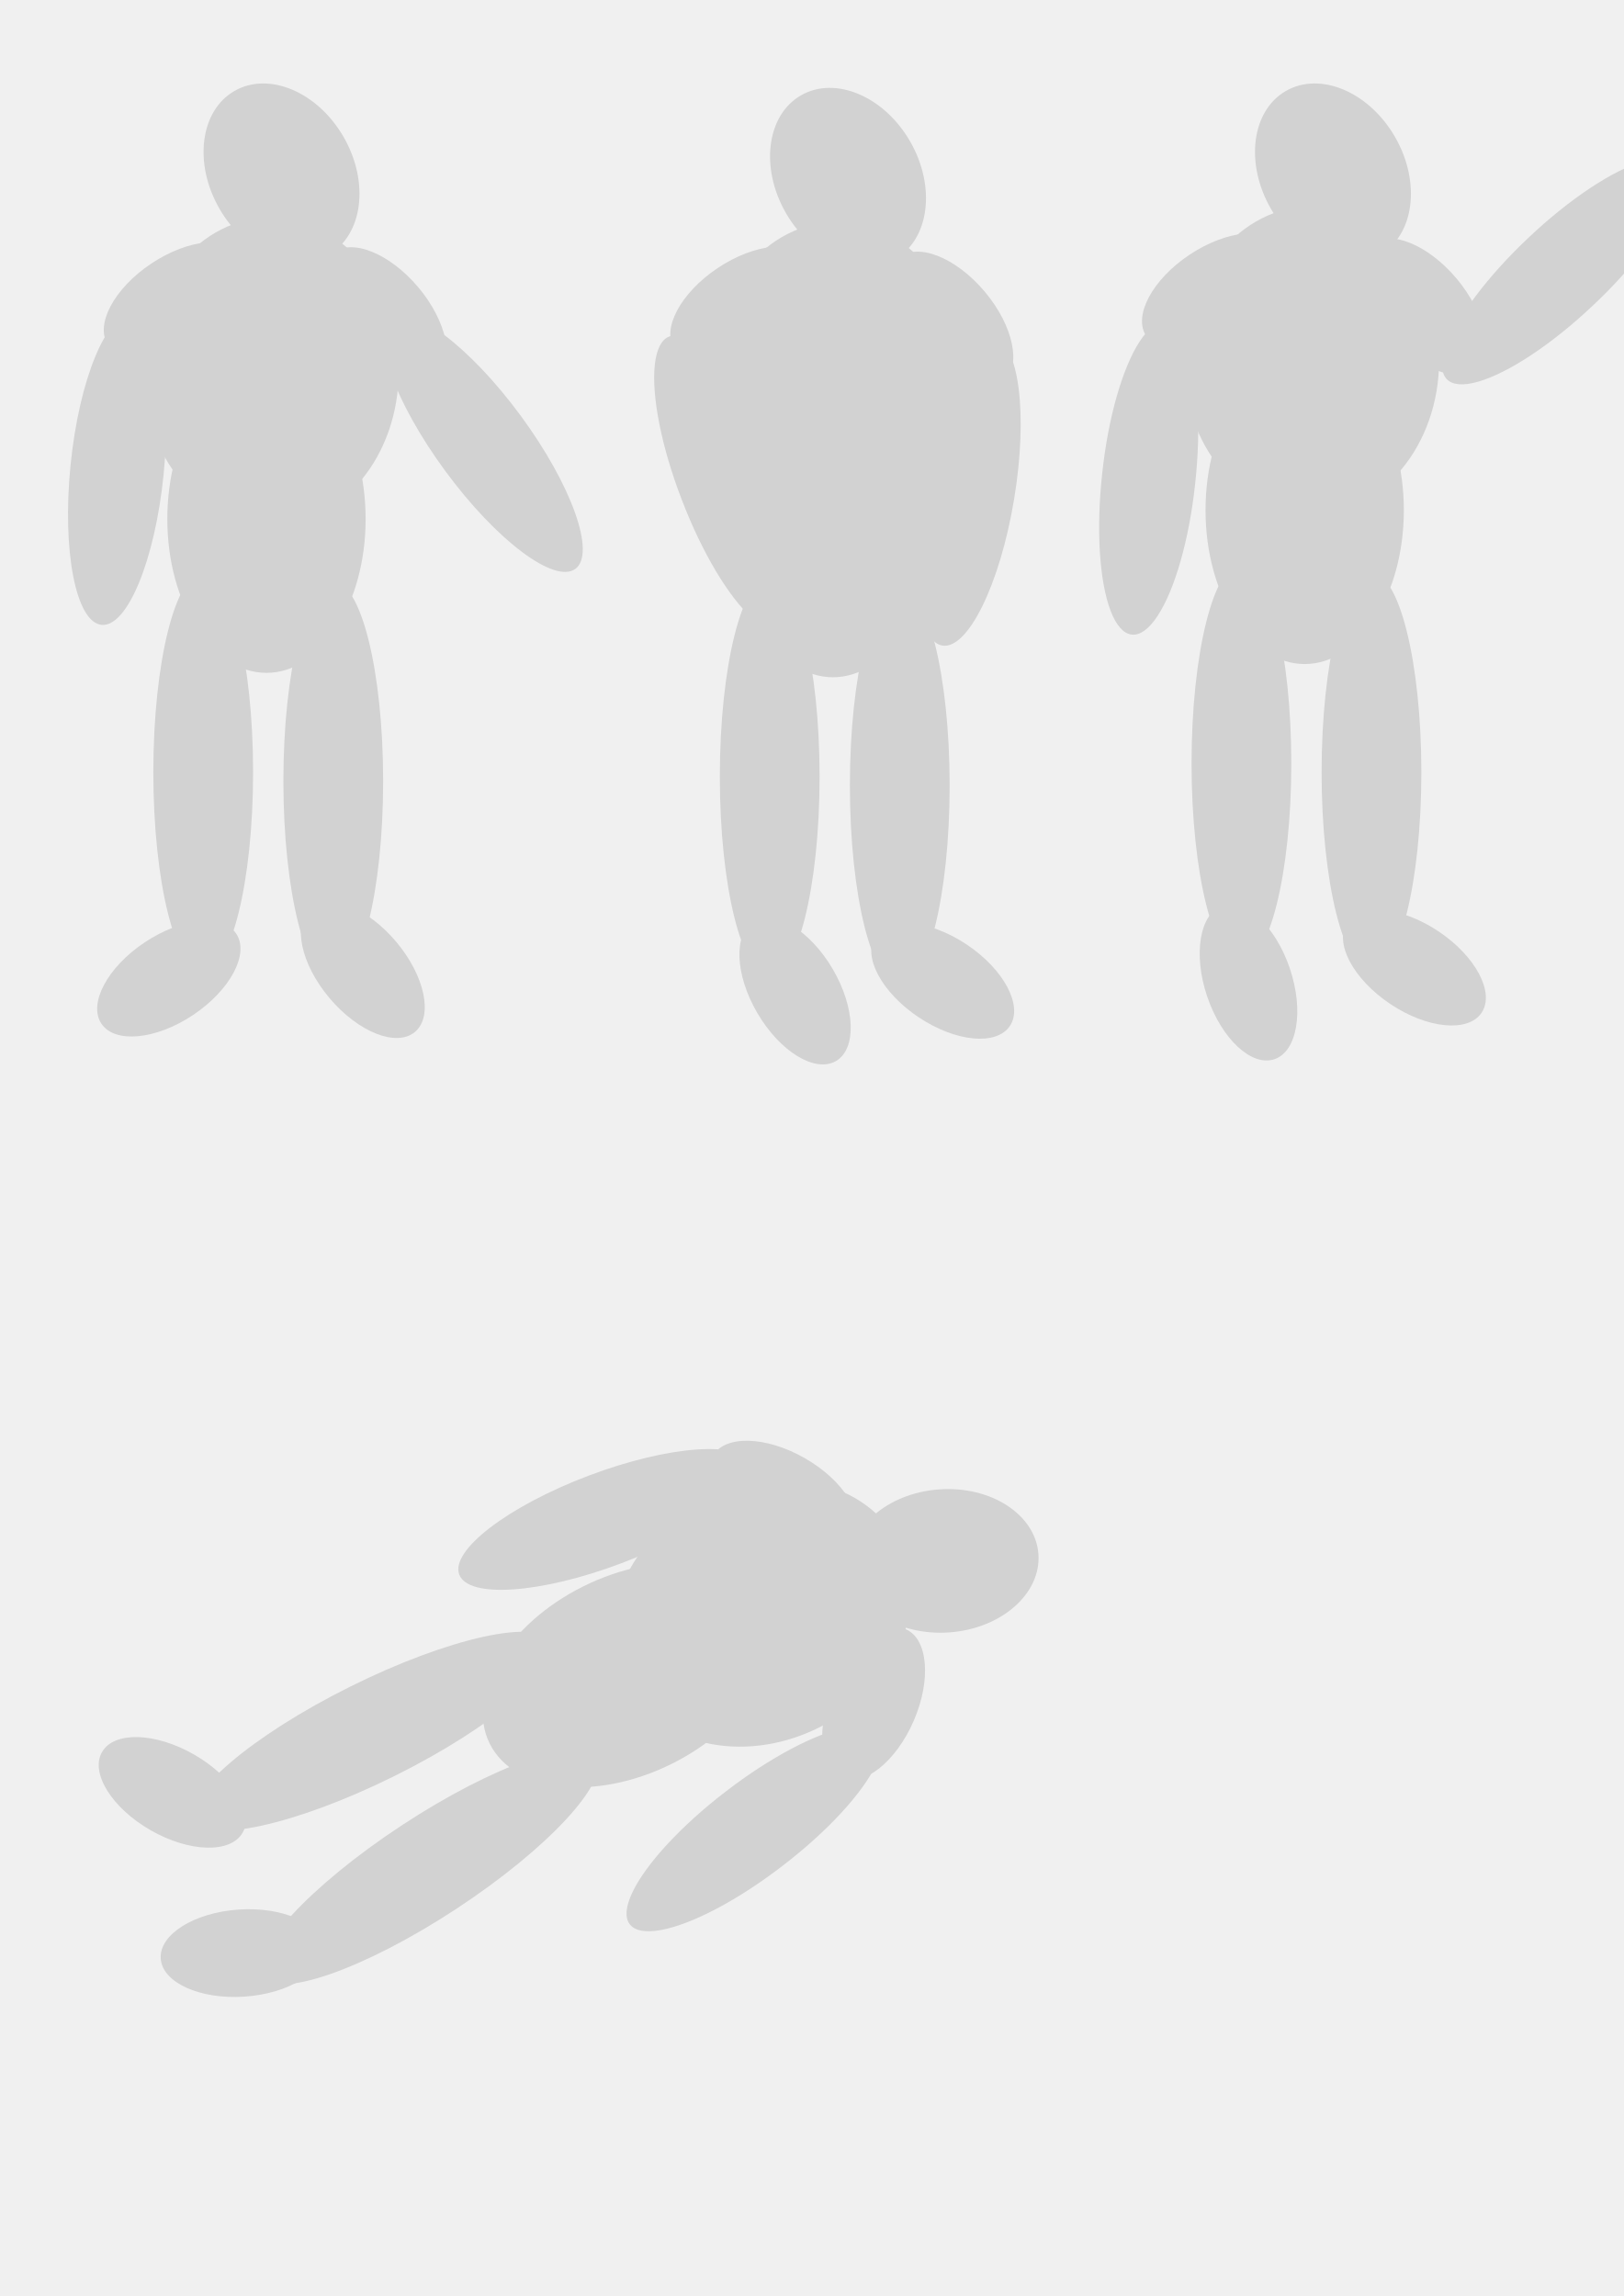
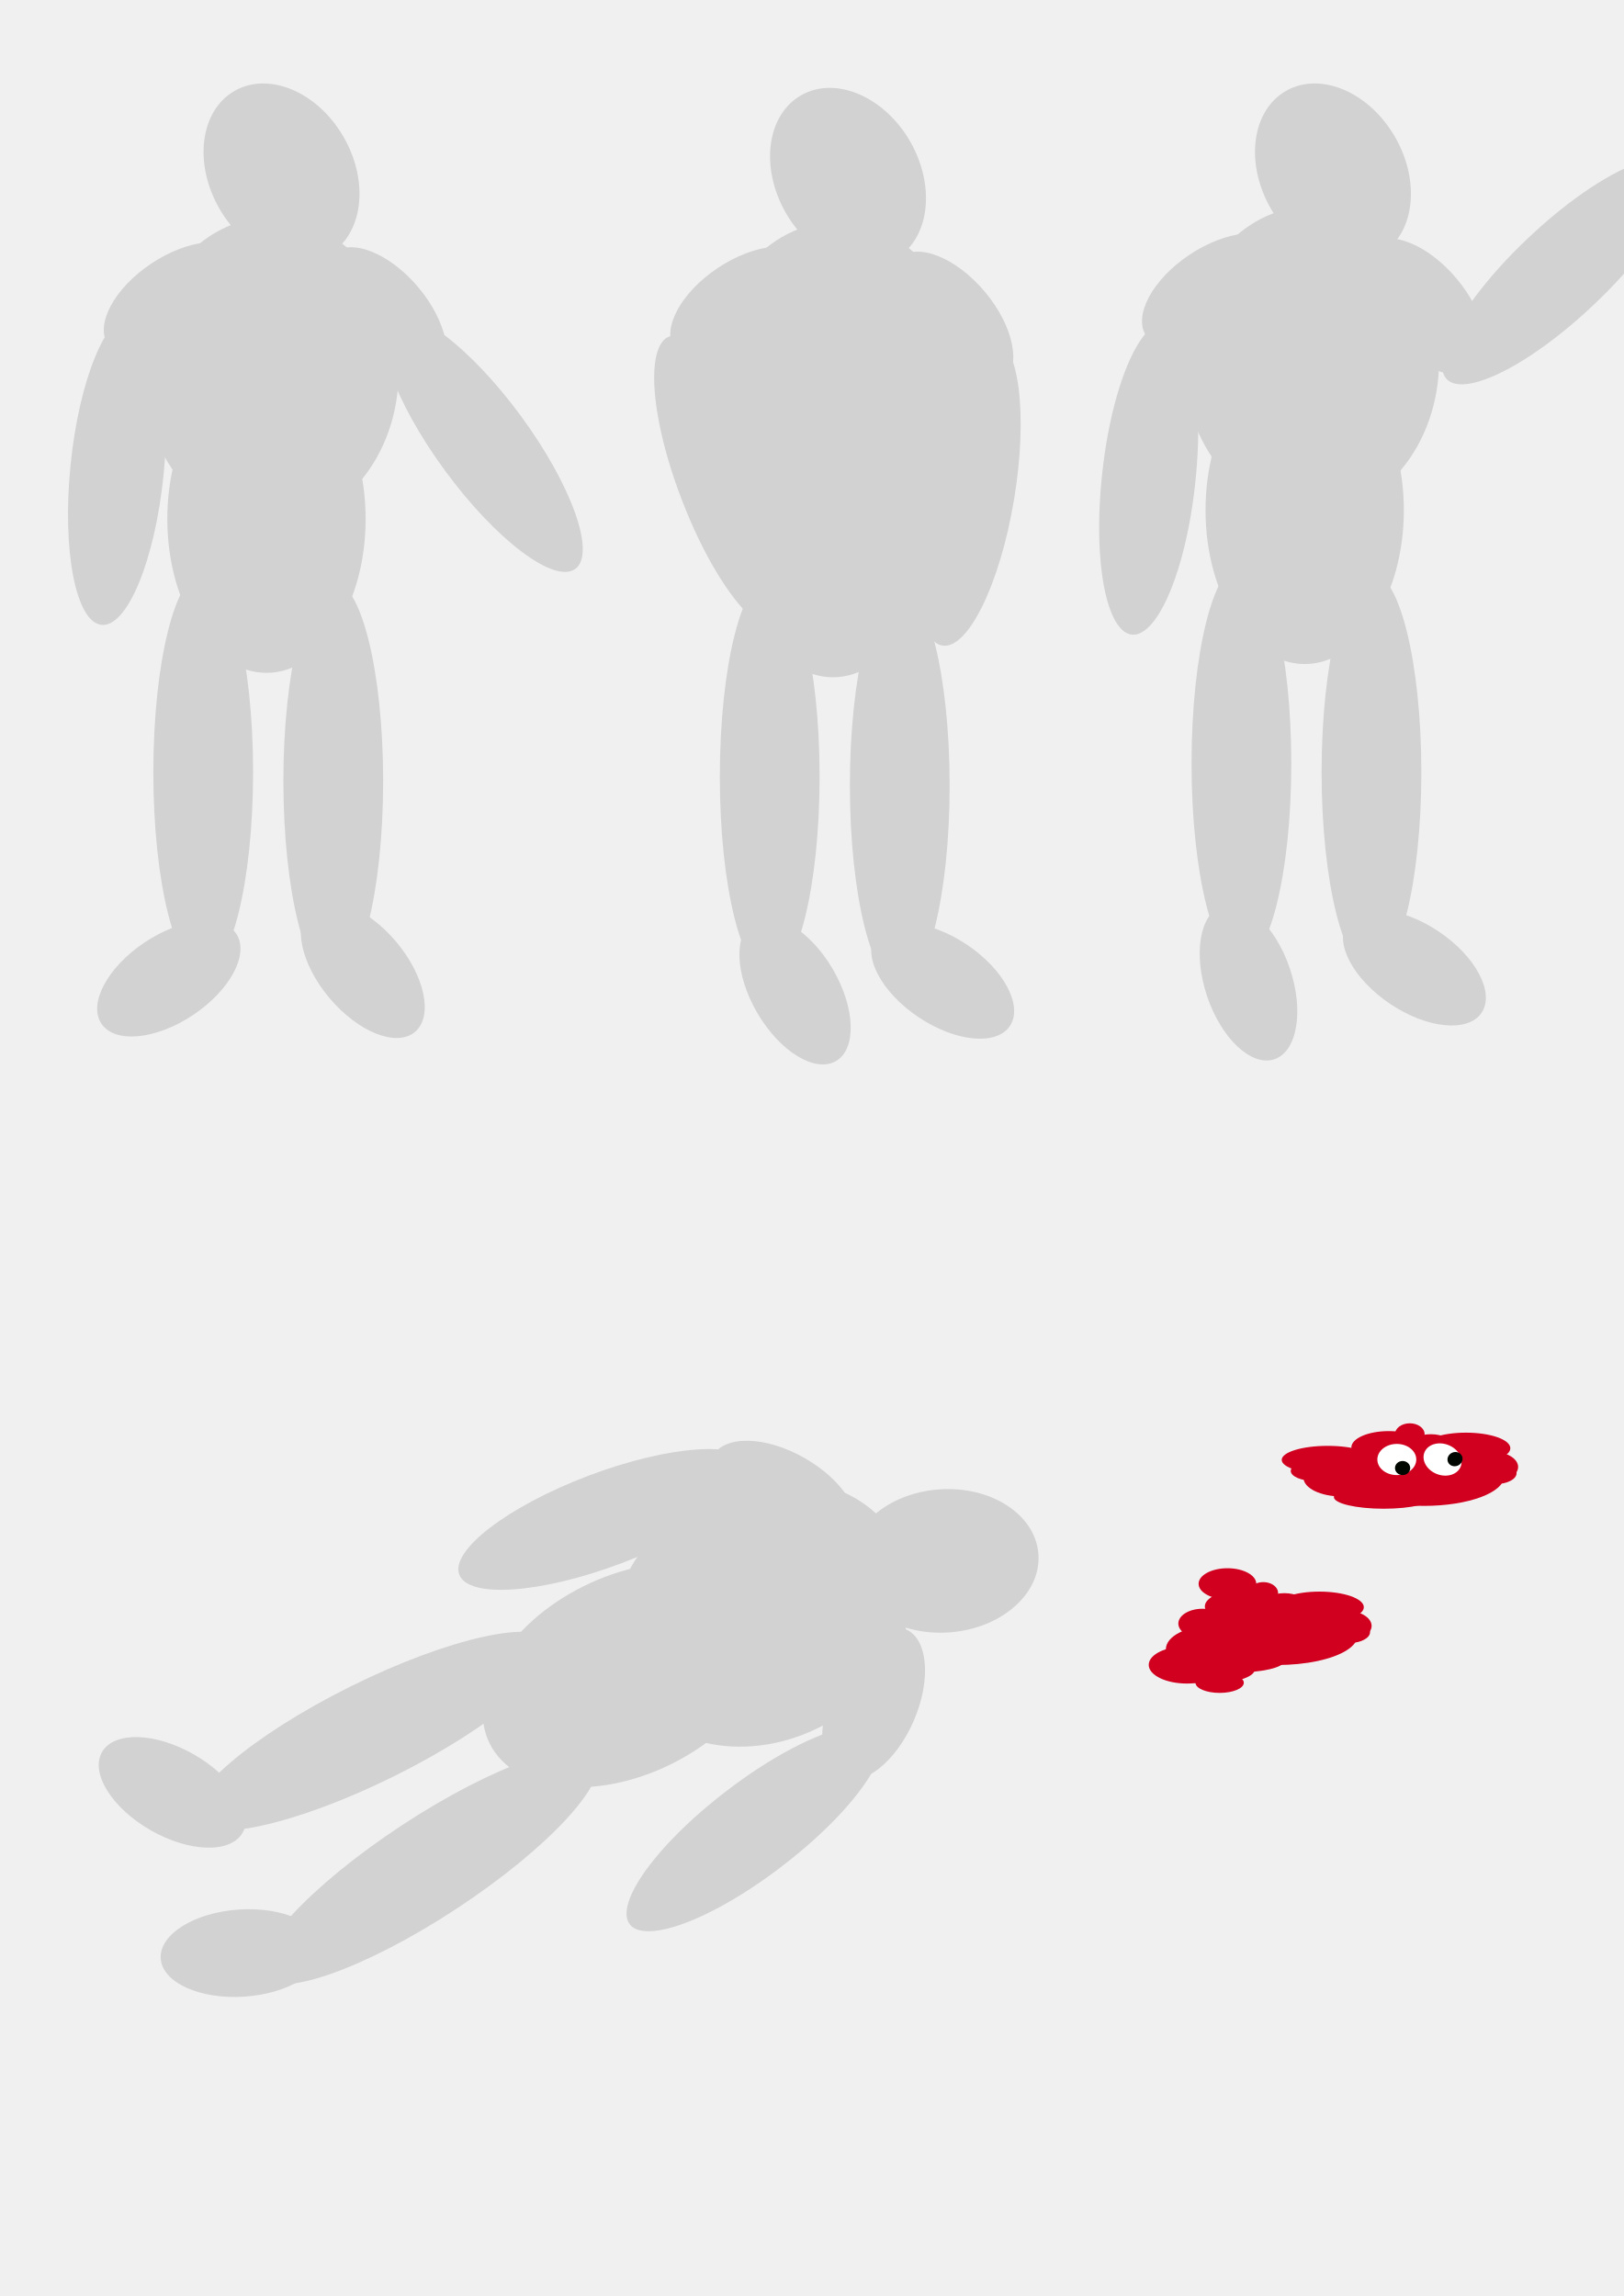
<svg xmlns="http://www.w3.org/2000/svg" width="744.094" height="1052.362" id="svg2" version="1.1">
  <defs id="defs4" />
  <g id="layer1">
    <g id="man1" transform="translate(-86.87312,-155.5635)" style="stroke:none;fill:#d2d2d2;fill-opacity:1;stroke-opacity:1">
      <path d="m 245.714,242.362 c 0,19.724 -14.711,35.714 -32.857,35.714 -18.146,0 -32.857,-15.99 -32.857,-35.714 0,-19.724 14.711,-35.714 32.857,-35.714 18.146,0 32.857,15.99 32.857,35.714 z" id="path2985" style="fill:#d2d2d2;fill-opacity:1;fill-rule:evenodd;stroke:none;stroke-opacity:1" transform="matrix(0.8673222,-0.4977471,0.6033352,1.051309,-114.9538,85.93753)" />
      <path d="m 268.571,358.076 c 0,56.806 -26.223,102.857 -58.571,102.857 -32.348,0 -58.571,-46.051 -58.571,-102.857 0,-56.806 26.223,-102.857 58.571,-102.857 32.348,0 58.571,46.051 58.571,102.857 z" id="path2987" style="fill:#d2d2d2;fill-opacity:1;fill-rule:evenodd;stroke:none;stroke-opacity:1" transform="matrix(0.7757954,0,0,0.6857303,46.07281,147.8879)" />
      <path transform="translate(5.714286,-25.71429)" d="m 197.143,535.219 c 0,50.495 -10.233,91.429 -22.857,91.429 -12.624,0 -22.857,-40.934 -22.857,-91.429 0,-50.495 10.233,-91.429 22.857,-91.429 12.624,0 22.857,40.934 22.857,91.429 z" id="path2989" style="fill:#d2d2d2;fill-opacity:1;fill-rule:evenodd;stroke:none;stroke-opacity:1" />
      <path transform="matrix(0.8054548,-0.5926571,0.5926571,0.8054548,-135.154,226.2475)" d="m 300,369.505 c 0,39.449 -9.594,71.429 -21.429,71.429 -11.835,0 -21.429,-31.98 -21.429,-71.429 0,-39.449 9.594,-71.429 21.429,-71.429 11.835,0 21.429,31.98 21.429,71.429 z" id="path2996" style="fill:#d2d2d2;fill-opacity:1;fill-rule:evenodd;stroke:none;stroke-opacity:1" />
      <path transform="matrix(0.8318027,-0.5550714,0.5550714,0.8318027,-126.5333,89.51819)" d="m 168.571,332.362 c 0,11.046 -16.629,20 -37.143,20 -20.513,0 -37.143,-8.954 -37.143,-20 0,-11.046 16.629,-20 37.143,-20 20.513,0 37.143,8.954 37.143,20 z" id="path2998" style="fill:#d2d2d2;fill-opacity:1;fill-rule:evenodd;stroke:none;stroke-opacity:1" />
      <path style="fill:#d2d2d2;fill-opacity:1;fill-rule:evenodd;stroke:none;stroke-opacity:1" id="path3112" d="m 168.571,332.362 c 0,11.046 -16.629,20 -37.143,20 -20.513,0 -37.143,-8.954 -37.143,-20 0,-11.046 16.629,-20 37.143,-20 20.513,0 37.143,8.954 37.143,20 z" transform="matrix(0.6437163,0.7652642,-0.7652642,0.6437163,432.9808,-14.42777)" />
      <path style="fill:#d2d2d2;fill-opacity:1;fill-rule:evenodd;stroke:none;stroke-opacity:1" id="path3114" d="m 300,369.505 c 0,39.449 -9.594,71.429 -21.429,71.429 -11.835,0 -21.429,-31.98 -21.429,-71.429 0,-39.449 9.594,-71.429 21.429,-71.429 11.835,0 21.429,31.98 21.429,71.429 z" transform="matrix(0.99503,0.09957514,-0.09957514,0.99503,-99.86627,-24.51585)" />
      <path style="fill:#d2d2d2;fill-opacity:1;fill-rule:evenodd;stroke:none;stroke-opacity:1" id="path3116" d="m 168.571,332.362 c 0,11.046 -16.629,20 -37.143,20 -20.513,0 -37.143,-8.954 -37.143,-20 0,-11.046 16.629,-20 37.143,-20 20.513,0 37.143,8.954 37.143,20 z" transform="matrix(0.8318027,-0.5550714,0.5550714,0.8318027,-129.5637,400.6452)" />
      <path transform="matrix(0.6437163,0.7652642,-0.7652642,0.6437163,422.8793,285.5875)" d="m 168.571,332.362 c 0,11.046 -16.629,20 -37.143,20 -20.513,0 -37.143,-8.954 -37.143,-20 0,-11.046 16.629,-20 37.143,-20 20.513,0 37.143,8.954 37.143,20 z" id="path3118" style="fill:#d2d2d2;fill-opacity:1;fill-rule:evenodd;stroke:none;stroke-opacity:1" />
      <path style="fill:#d2d2d2;fill-opacity:1;fill-rule:evenodd;stroke:none;stroke-opacity:1" id="path3120" d="m 197.143,535.219 c 0,50.495 -10.233,91.429 -22.857,91.429 -12.624,0 -22.857,-40.934 -22.857,-91.429 0,-50.495 10.233,-91.429 22.857,-91.429 12.624,0 22.857,40.934 22.857,91.429 z" transform="translate(65.31329,-21.67368)" />
      <path transform="matrix(1,0,0,0.6857303,1.010153,80.20771)" style="fill:#d2d2d2;fill-opacity:1;fill-rule:evenodd;stroke:none;stroke-opacity:1" id="path3122" d="m 268.571,358.076 c 0,56.806 -26.223,102.857 -58.571,102.857 -32.348,0 -58.571,-46.051 -58.571,-102.857 0,-56.806 26.223,-102.857 58.571,-102.857 32.348,0 58.571,46.051 58.571,102.857 z" />
    </g>
    <g id="man2" transform="translate(172.7361,-153.5432)" style="stroke:none;fill:#d2d2d2;fill-opacity:1">
      <path transform="matrix(0.8673222,-0.4977471,0.6033352,1.051309,-114.9538,85.93753)" style="fill:#d2d2d2;fill-opacity:1;fill-rule:evenodd;stroke:none" id="path3126" d="m 245.714,242.362 c 0,19.724 -14.711,35.714 -32.857,35.714 -18.146,0 -32.857,-15.99 -32.857,-35.714 0,-19.724 14.711,-35.714 32.857,-35.714 18.146,0 32.857,15.99 32.857,35.714 z" />
      <path transform="matrix(0.7757954,0,0,0.6857303,46.07281,147.8879)" style="fill:#d2d2d2;fill-opacity:1;fill-rule:evenodd;stroke:none" id="path3128" d="m 268.571,358.076 c 0,56.806 -26.223,102.857 -58.571,102.857 -32.348,0 -58.571,-46.051 -58.571,-102.857 0,-56.806 26.223,-102.857 58.571,-102.857 32.348,0 58.571,46.051 58.571,102.857 z" />
      <path style="fill:#d2d2d2;fill-opacity:1;fill-rule:evenodd;stroke:none" id="path3130" d="m 197.143,535.219 c 0,50.495 -10.233,91.429 -22.857,91.429 -12.624,0 -22.857,-40.934 -22.857,-91.429 0,-50.495 10.233,-91.429 22.857,-91.429 12.624,0 22.857,40.934 22.857,91.429 z" transform="translate(5.714286,-25.71429)" />
      <path style="fill:#d2d2d2;fill-opacity:1;fill-rule:evenodd;stroke:none" id="path3132" d="m 300,369.505 c 0,39.449 -9.594,71.429 -21.429,71.429 -11.835,0 -21.429,-31.98 -21.429,-71.429 0,-39.449 9.594,-71.429 21.429,-71.429 11.835,0 21.429,31.98 21.429,71.429 z" transform="matrix(0.986418,0.1642543,-0.1642543,0.986418,56.74177,-31.27022)" />
      <path style="fill:#d2d2d2;fill-opacity:1;fill-rule:evenodd;stroke:none" id="path3134" d="m 168.571,332.362 c 0,11.046 -16.629,20 -37.143,20 -20.513,0 -37.143,-8.954 -37.143,-20 0,-11.046 16.629,-20 37.143,-20 20.513,0 37.143,8.954 37.143,20 z" transform="matrix(0.8318027,-0.5550714,0.5550714,0.8318027,-126.5333,89.51819)" />
      <path transform="matrix(0.6437163,0.7652642,-0.7652642,0.6437163,432.9808,-14.42777)" d="m 168.571,332.362 c 0,11.046 -16.629,20 -37.143,20 -20.513,0 -37.143,-8.954 -37.143,-20 0,-11.046 16.629,-20 37.143,-20 20.513,0 37.143,8.954 37.143,20 z" id="path3136" style="fill:#d2d2d2;fill-opacity:1;fill-rule:evenodd;stroke:none" />
      <path transform="matrix(0.9334938,-0.3585934,0.3585934,0.9334938,-232.8267,129.8954)" d="m 300,369.505 a 21.429,71.429 0 1 1 -42.857,0 21.429,71.429 0 1 1 42.857,0 z" id="path3138" style="fill:#d2d2d2;fill-opacity:1;fill-rule:evenodd;stroke:none" />
      <path transform="matrix(-0.8293399,-0.5550714,-0.553428,0.8318027,552.2158,399.635)" d="m 168.571,332.362 c 0,11.046 -16.629,20 -37.143,20 -20.513,0 -37.143,-8.954 -37.143,-20 0,-11.046 16.629,-20 37.143,-20 20.513,0 37.143,8.954 37.143,20 z" id="path3140" style="fill:#d2d2d2;fill-opacity:1;fill-rule:evenodd;stroke:none" />
      <path style="fill:#d2d2d2;fill-opacity:1;fill-rule:evenodd;stroke:none" id="path3142" d="m 168.571,332.362 c 0,11.046 -16.629,20 -37.143,20 -20.513,0 -37.143,-8.954 -37.143,-20 0,-11.046 16.629,-20 37.143,-20 20.513,0 37.143,8.954 37.143,20 z" transform="matrix(0.5057707,0.862668,-0.862668,0.5057707,411.8635,326.3296)" />
      <path transform="translate(65.31329,-21.67368)" d="m 197.143,535.219 c 0,50.495 -10.233,91.429 -22.857,91.429 -12.624,0 -22.857,-40.934 -22.857,-91.429 0,-50.495 10.233,-91.429 22.857,-91.429 12.624,0 22.857,40.934 22.857,91.429 z" id="path3144" style="fill:#d2d2d2;fill-opacity:1;fill-rule:evenodd;stroke:none" />
      <path d="m 268.571,358.076 c 0,56.806 -26.223,102.857 -58.571,102.857 -32.348,0 -58.571,-46.051 -58.571,-102.857 0,-56.806 26.223,-102.857 58.571,-102.857 32.348,0 58.571,46.051 58.571,102.857 z" id="path3146" style="fill:#d2d2d2;fill-opacity:1;fill-rule:evenodd;stroke:none" transform="matrix(1,0,0,0.6857303,1.010153,80.20771)" />
    </g>
    <g transform="translate(388.9087,-159.6041)" id="man3" style="stroke:none;fill:#d2d2d2;fill-opacity:1">
      <path d="m 245.714,242.362 a 32.857,35.714 0 1 1 -65.714,0 32.857,35.714 0 1 1 65.714,0 z" id="path3150" style="fill:#d2d2d2;fill-opacity:1;fill-rule:evenodd;stroke:none" transform="matrix(0.8673222,-0.4977471,0.6033352,1.051309,-108.8928,89.97814)" />
      <path d="m 268.571,358.076 c 0,56.806 -26.223,102.857 -58.571,102.857 -32.348,0 -58.571,-46.051 -58.571,-102.857 0,-56.806 26.223,-102.857 58.571,-102.857 32.348,0 58.571,46.051 58.571,102.857 z" id="path3152" style="fill:#d2d2d2;fill-opacity:1;fill-rule:evenodd;stroke:none" transform="matrix(0.7757954,0,0,0.6857303,46.07281,147.8879)" />
      <path transform="translate(5.714286,-25.71429)" d="m 197.143,535.219 c 0,50.495 -10.233,91.429 -22.857,91.429 -12.624,0 -22.857,-40.934 -22.857,-91.429 0,-50.495 10.233,-91.429 22.857,-91.429 12.624,0 22.857,40.934 22.857,91.429 z" id="path3154" style="fill:#d2d2d2;fill-opacity:1;fill-rule:evenodd;stroke:none" />
      <path transform="matrix(-0.6859506,-0.7276481,0.7276481,-0.6859506,248.6119,740.1826)" d="m 300,369.505 a 21.429,71.429 0 1 1 -42.857,0 21.429,71.429 0 1 1 42.857,0 z" id="path3156" style="fill:#d2d2d2;fill-opacity:1;fill-rule:evenodd;stroke:none" />
      <path transform="matrix(0.8318027,-0.5550714,0.5550714,0.8318027,-126.5333,89.51819)" d="m 168.571,332.362 c 0,11.046 -16.629,20 -37.143,20 -20.513,0 -37.143,-8.954 -37.143,-20 0,-11.046 16.629,-20 37.143,-20 20.513,0 37.143,8.954 37.143,20 z" id="path3158" style="fill:#d2d2d2;fill-opacity:1;fill-rule:evenodd;stroke:none" />
      <path style="fill:#d2d2d2;fill-opacity:1;fill-rule:evenodd;stroke:none" id="path3160" d="m 168.571,332.362 c 0,11.046 -16.629,20 -37.143,20 -20.513,0 -37.143,-8.954 -37.143,-20 0,-11.046 16.629,-20 37.143,-20 20.513,0 37.143,8.954 37.143,20 z" transform="matrix(0.6437163,0.7652642,-0.7652642,0.6437163,432.9808,-14.42777)" />
      <path style="fill:#d2d2d2;fill-opacity:1;fill-rule:evenodd;stroke:none" id="path3162" d="m 300,369.505 a 21.429,71.429 0 1 1 -42.857,0 21.429,71.429 0 1 1 42.857,0 z" transform="matrix(0.9942039,0.1075112,-0.1075112,0.9942039,-99.73414,-18.34013)" />
      <path style="fill:#d2d2d2;fill-opacity:1;fill-rule:evenodd;stroke:none" id="path3164" d="m 168.571,332.362 c 0,11.046 -16.629,20 -37.143,20 -20.513,0 -37.143,-8.954 -37.143,-20 0,-11.046 16.629,-20 37.143,-20 20.513,0 37.143,8.954 37.143,20 z" transform="matrix(-0.8293399,-0.5550714,-0.553428,0.8318027,552.2158,399.635)" />
      <path transform="matrix(0.3196108,0.9475489,-0.9475489,0.3196108,456.1631,379.1427)" d="m 168.571,332.362 a 37.143,20 0 1 1 -74.286,0 37.143,20 0 1 1 74.286,0 z" id="path3166" style="fill:#d2d2d2;fill-opacity:1;fill-rule:evenodd;stroke:none" />
      <path style="fill:#d2d2d2;fill-opacity:1;fill-rule:evenodd;stroke:none" id="path3168" d="m 197.143,535.219 c 0,50.495 -10.233,91.429 -22.857,91.429 -12.624,0 -22.857,-40.934 -22.857,-91.429 0,-50.495 10.233,-91.429 22.857,-91.429 12.624,0 22.857,40.934 22.857,91.429 z" transform="translate(65.31329,-21.67368)" />
      <path transform="matrix(1,0,0,0.6857303,2.020305,79.19755)" style="fill:#d2d2d2;fill-opacity:1;fill-rule:evenodd;stroke:none" id="path3170" d="m 268.571,358.076 a 58.571,102.857 0 1 1 -117.143,0 58.571,102.857 0 1 1 117.143,0 z" />
    </g>
    <g style="fill:#d2d2d2;fill-opacity:1;stroke:none" transform="matrix(0.4452509,0.8954059,-0.8954059,0.4452509,546.8034,405.464)" id="body1">
      <path transform="matrix(0.9249093,0.3801878,-0.4608378,1.121112,141.5577,-112.4576)" style="fill:#d2d2d2;fill-opacity:1;fill-rule:evenodd;stroke:none" id="path3942" d="m 245.714,242.362 a 32.857,35.714 0 1 1 -65.714,0 32.857,35.714 0 1 1 65.714,0 z" />
      <path transform="matrix(0.7757954,0,0,0.6857303,46.07281,147.8879)" style="fill:#d2d2d2;fill-opacity:1;fill-rule:evenodd;stroke:none" id="path3944" d="m 268.571,358.076 c 0,56.806 -26.223,102.857 -58.571,102.857 -32.348,0 -58.571,-46.051 -58.571,-102.857 0,-56.806 26.223,-102.857 58.571,-102.857 32.348,0 58.571,46.051 58.571,102.857 z" />
      <path style="fill:#d2d2d2;fill-opacity:1;fill-rule:evenodd;stroke:none" id="path3946" d="m 197.143,535.219 c 0,50.495 -10.233,91.429 -22.857,91.429 -12.624,0 -22.857,-40.934 -22.857,-91.429 0,-50.495 10.233,-91.429 22.857,-91.429 12.624,0 22.857,40.934 22.857,91.429 z" transform="translate(5.714286,-25.71429)" />
      <path style="fill:#d2d2d2;fill-opacity:1;fill-rule:evenodd;stroke:none" id="path3948" d="m 300,369.505 a 21.429,71.429 0 1 1 -42.857,0 21.429,71.429 0 1 1 42.857,0 z" transform="matrix(0.9812283,-0.1928496,0.1928496,0.9812283,-46.74818,63.95042)" />
      <path style="fill:#d2d2d2;fill-opacity:1;fill-rule:evenodd;stroke:none" id="path3950" d="m 168.571,332.362 c 0,11.046 -16.629,20 -37.143,20 -20.513,0 -37.143,-8.954 -37.143,-20 0,-11.046 16.629,-20 37.143,-20 20.513,0 37.143,8.954 37.143,20 z" transform="matrix(0.8318027,-0.5550714,0.5550714,0.8318027,-126.5333,89.51819)" />
      <path transform="matrix(0.6437163,0.7652642,-0.7652642,0.6437163,440.6566,-16.25163)" d="m 168.571,332.362 a 37.143,20 0 1 1 -74.286,0 37.143,20 0 1 1 74.286,0 z" id="path3952" style="fill:#d2d2d2;fill-opacity:1;fill-rule:evenodd;stroke:none" />
      <path transform="matrix(0.99503,0.09957514,-0.09957514,0.99503,-99.86627,-24.51585)" d="m 300,369.505 c 0,39.449 -9.594,71.429 -21.429,71.429 -11.835,0 -21.429,-31.98 -21.429,-71.429 0,-39.449 9.594,-71.429 21.429,-71.429 11.835,0 21.429,31.98 21.429,71.429 z" id="path3954" style="fill:#d2d2d2;fill-opacity:1;fill-rule:evenodd;stroke:none" />
      <path transform="matrix(0.8318027,-0.5550714,0.5550714,0.8318027,-129.5637,400.6452)" d="m 168.571,332.362 c 0,11.046 -16.629,20 -37.143,20 -20.513,0 -37.143,-8.954 -37.143,-20 0,-11.046 16.629,-20 37.143,-20 20.513,0 37.143,8.954 37.143,20 z" id="path3956" style="fill:#d2d2d2;fill-opacity:1;fill-rule:evenodd;stroke:none" />
      <path style="fill:#d2d2d2;fill-opacity:1;fill-rule:evenodd;stroke:none" id="path3958" d="m 168.571,332.362 a 37.143,20 0 1 1 -74.286,0 37.143,20 0 1 1 74.286,0 z" transform="matrix(-0.383636,0.9234844,-0.9234844,-0.383636,601.6867,614.6655)" />
      <path transform="matrix(0.9928115,-0.1196886,0.1196886,0.9928115,10.18726,3.468691)" d="m 197.143,535.219 a 22.857,91.429 0 1 1 -45.714,0 22.857,91.429 0 1 1 45.714,0 z" id="path3960" style="fill:#d2d2d2;fill-opacity:1;fill-rule:evenodd;stroke:none" />
      <path d="m 268.571,358.076 c 0,56.806 -26.223,102.857 -58.571,102.857 -32.348,0 -58.571,-46.051 -58.571,-102.857 0,-56.806 26.223,-102.857 58.571,-102.857 32.348,0 58.571,46.051 58.571,102.857 z" id="path3962" style="fill:#d2d2d2;fill-opacity:1;fill-rule:evenodd;stroke:none" transform="matrix(1,0,0,0.6857303,1.010153,80.20771)" />
    </g>
+     <g id="blood1">
+       <path d="m 622.143,749.505 a 36.786,13.571 0 1 1 -73.571,0 36.786,13.571 0 1 1 73.571,0 z" id="path3964" style="fill:#d2001f;fill-opacity:1;stroke:none" />
+       <path transform="translate(-60.71429,-2.857143)" d="m 622.143,765.934 a 17.5,8.571 0 1 1 -35,0 17.5,8.571 0 1 1 35,0 z" id="path3966" style="fill:#d2001f;fill-opacity:1;stroke:none" />
+       <path d="m 575.714,755.934 a 20.714,10.714 0 1 1 -41.429,0 20.714,10.714 0 1 1 41.429,0 z" id="path3968" style="fill:#d2001f;fill-opacity:1;stroke:none" />
+       <path d="m 586.429,736.291 a 17.143,7.5 0 1 1 -34.286,0 17.143,7.5 0 1 1 34.286,0 z" id="path3970" style="fill:#d2001f;fill-opacity:1;stroke:none" />
+       <path d="m 585.714,730.219 a 6.786,5 0 1 1 -13.571,0 6.786,5 0 1 1 13.571,0 z" id="path3972" style="fill:#d2001f;fill-opacity:1;stroke:none" />
+       <path d="m 575.714,725.934 a 13.214,7.143 0 1 1 -26.429,0 13.214,7.143 0 1 1 26.429,0 z" id="path3974" style="fill:#d2001f;fill-opacity:1;stroke:none" />
+       <path d="m 588.571,761.291 a 22.857,5.357 0 1 1 -45.714,0 22.857,5.357 0 1 1 45.714,0 z" id="path3976" style="fill:#d2001f;fill-opacity:1;stroke:none" />
+       <path d="m 575,765.219 a 21.071,6.429 0 1 1 -42.143,0 21.071,6.429 0 1 1 42.143,0 z" id="path3978" style="fill:#d2001f;fill-opacity:1;stroke:none" />
+       <path d="m 628.571,745.219 a 12.5,7.143 0 1 1 -25,0 12.5,7.143 0 1 1 25,0 z" id="path3980" style="fill:#d2001f;fill-opacity:1;stroke:none" />
+       <path transform="translate(-12.14286,-1.428571)" d="m 637.143,738.076 a 20.357,7.143 0 1 1 -40.714,0 20.357,7.143 0 1 1 40.714,0 z" id="path3982" style="fill:#d2001f;fill-opacity:1;stroke:none" />
+       <path transform="translate(-26.42857,8.571429)" d="m 596.429,762.719 a 11.071,4.643 0 1 1 -22.143,0 11.071,4.643 0 1 1 22.143,0 z" id="path3984" style="fill:#d2001f;fill-opacity:1;stroke:none" />
+       <path transform="translate(0,-7.857143)" d="m 627.857,755.934 a 9.643,5 0 1 1 -19.286,0 9.643,5 0 1 1 19.286,0 z" id="path3986" style="fill:#d2001f;fill-opacity:1;stroke:none" />
+       <path d="m 562.143,744.148 a 11.071,6.786 0 1 1 -22.143,0 11.071,6.786 0 1 1 22.143,0 z" id="path3988" style="fill:#d2001f;fill-opacity:1;stroke:none" />
+       <path d="m 598.571,735.576 a 10,5.357 0 1 1 -20,0 10,5.357 0 1 1 20,0 z" id="path3990" style="fill:#d2001f;fill-opacity:1;stroke:none" />
+     </g>
+     <g id="eyes1" transform="translate(67.14286,-72.85714)">
+       <path style="fill:#d2001f;fill-opacity:1;stroke:none" id="path4010" d="m 622.143,749.505 c 0,7.495 -16.47,13.571 -36.786,13.571 -20.316,0 -36.786,-6.076 -36.786,-13.571 0,-7.495 16.47,-13.571 36.786,-13.571 20.316,0 36.786,6.076 36.786,13.571 z" />
+       <path style="fill:#d2001f;fill-opacity:1;stroke:none" id="path4012" d="m 622.143,765.934 a 17.5,8.571 0 1 1 -35,0 17.5,8.571 0 1 1 35,0 z" transform="translate(-56.92621,-15.73659)" />
+       <path style="fill:#d2001f;fill-opacity:1;stroke:none" id="path4016" d="m 586.429,736.291 c 0,4.142 -7.675,7.5 -17.143,7.5 -9.468,0 -17.143,-3.358 -17.143,-7.5 0,-4.142 7.675,-7.5 17.143,-7.5 9.468,0 17.143,3.358 17.143,7.5 z" />
+       <path style="fill:#d2001f;fill-opacity:1;stroke:none" id="path4018" d="m 585.714,730.219 c 0,2.761 -3.038,5 -6.786,5 -3.748,0 -6.786,-2.239 -6.786,-5 0,-2.761 3.038,-5 6.786,-5 3.748,0 6.786,2.239 6.786,5 z" />
+       <path style="fill:#d2001f;fill-opacity:1;stroke:none" id="path4022" d="m 588.571,761.291 a 22.857,5.357 0 1 1 -45.714,0 22.857,5.357 0 1 1 45.714,0 z" transform="translate(1.262691,-2.272843)" />
+       <path style="fill:#d2001f;fill-opacity:1;stroke:none" id="path4024" d="m 575,765.219 a 21.071,6.429 0 1 1 -42.143,0 21.071,6.429 0 1 1 42.143,0 z" transform="translate(-12.62691,-23.23351)" />
+       <path style="fill:#d2001f;fill-opacity:1;stroke:none" id="path4026" d="m 628.571,745.219 c 0,3.945 -5.596,7.143 -12.5,7.143 -6.904,0 -12.5,-3.198 -12.5,-7.143 0,-3.945 5.596,-7.143 12.5,-7.143 6.904,0 12.5,3.198 12.5,7.143 z" />
+       <path style="fill:#d2001f;fill-opacity:1;stroke:none" id="path4028" d="m 637.143,738.076 c 0,3.945 -9.114,7.143 -20.357,7.143 -11.243,0 -20.357,-3.198 -20.357,-7.143 0,-3.945 9.114,-7.143 20.357,-7.143 11.243,0 20.357,3.198 20.357,7.143 z" transform="translate(-12.14286,-1.428571)" />
+       <path style="fill:#d2001f;fill-opacity:1;stroke:none" id="path4030" d="m 596.429,762.719 a 11.071,4.643 0 1 1 -22.143,0 11.071,4.643 0 1 1 22.143,0 z" transform="translate(-49.91462,-15.67223)" />
+       <path style="fill:#d2001f;fill-opacity:1;stroke:none" id="path4032" d="m 627.857,755.934 c 0,2.761 -4.317,5 -9.643,5 -5.326,0 -9.643,-2.239 -9.643,-5 0,-2.761 4.317,-5 9.643,-5 5.326,0 9.643,2.239 9.643,5 z" transform="translate(0,-7.857143)" />
+       <path style="fill:#d2001f;fill-opacity:1;stroke:none" id="path4034" d="m 562.143,744.148 c 0,3.748 -4.957,6.786 -11.071,6.786 -6.115,0 -11.071,-3.038 -11.071,-6.786 0,-3.748 4.957,-6.786 11.071,-6.786 6.115,0 11.071,3.038 11.071,6.786 z" />
+       <path style="fill:#d2001f;fill-opacity:1;stroke:none" id="path4036" d="m 598.571,735.576 c 0,2.959 -4.477,5.357 -10,5.357 -5.523,0 -10,-2.398 -10,-5.357 0,-2.959 4.477,-5.357 10,-5.357 5.523,0 10,2.398 10,5.357 z" />
+       <g id="g4040">
+         <path transform="matrix(0.6751131,0,0,1,193.2242,15.88017)" d="m 575.714,725.934 a 13.214,7.143 0 1 1 -26.429,0 13.214,7.143 0 1 1 26.429,0 z" id="path4020" style="fill:#ffffff;fill-opacity:1;stroke:none" />
+         <path style="fill:#000600;fill-opacity:1;stroke:none" id="path4038" d="m 575.714,725.934 a 13.214,7.143 0 1 1 -26.429,0 13.214,7.143 0 1 1 26.429,0 z" transform="matrix(0.2642267,0,0,0.4519922,426.9995,417.6117)" />
+       </g>
+       <g id="g4044" transform="matrix(0.9247521,-0.3805701,0.3805701,0.9247521,-218.2363,273.8772)">
+         <path style="fill:#ffffff;fill-opacity:1;stroke:none" id="path4046" d="m 575.714,725.934 a 13.214,7.143 0 1 1 -26.429,0 13.214,7.143 0 1 1 26.429,0 z" transform="matrix(0.4908461,0.4635168,-0.6865765,0.7270575,795.2834,-46.70994)" />
+         <path transform="matrix(0.2642267,0,0,0.4519922,429.6914,415.7156)" d="m 575.714,725.934 a 13.214,7.143 0 1 1 -26.429,0 13.214,7.143 0 1 1 26.429,0 z" id="path4048" style="fill:#000600;fill-opacity:1;stroke:none" />
+       </g>
+     </g>
  </g>
</svg>
